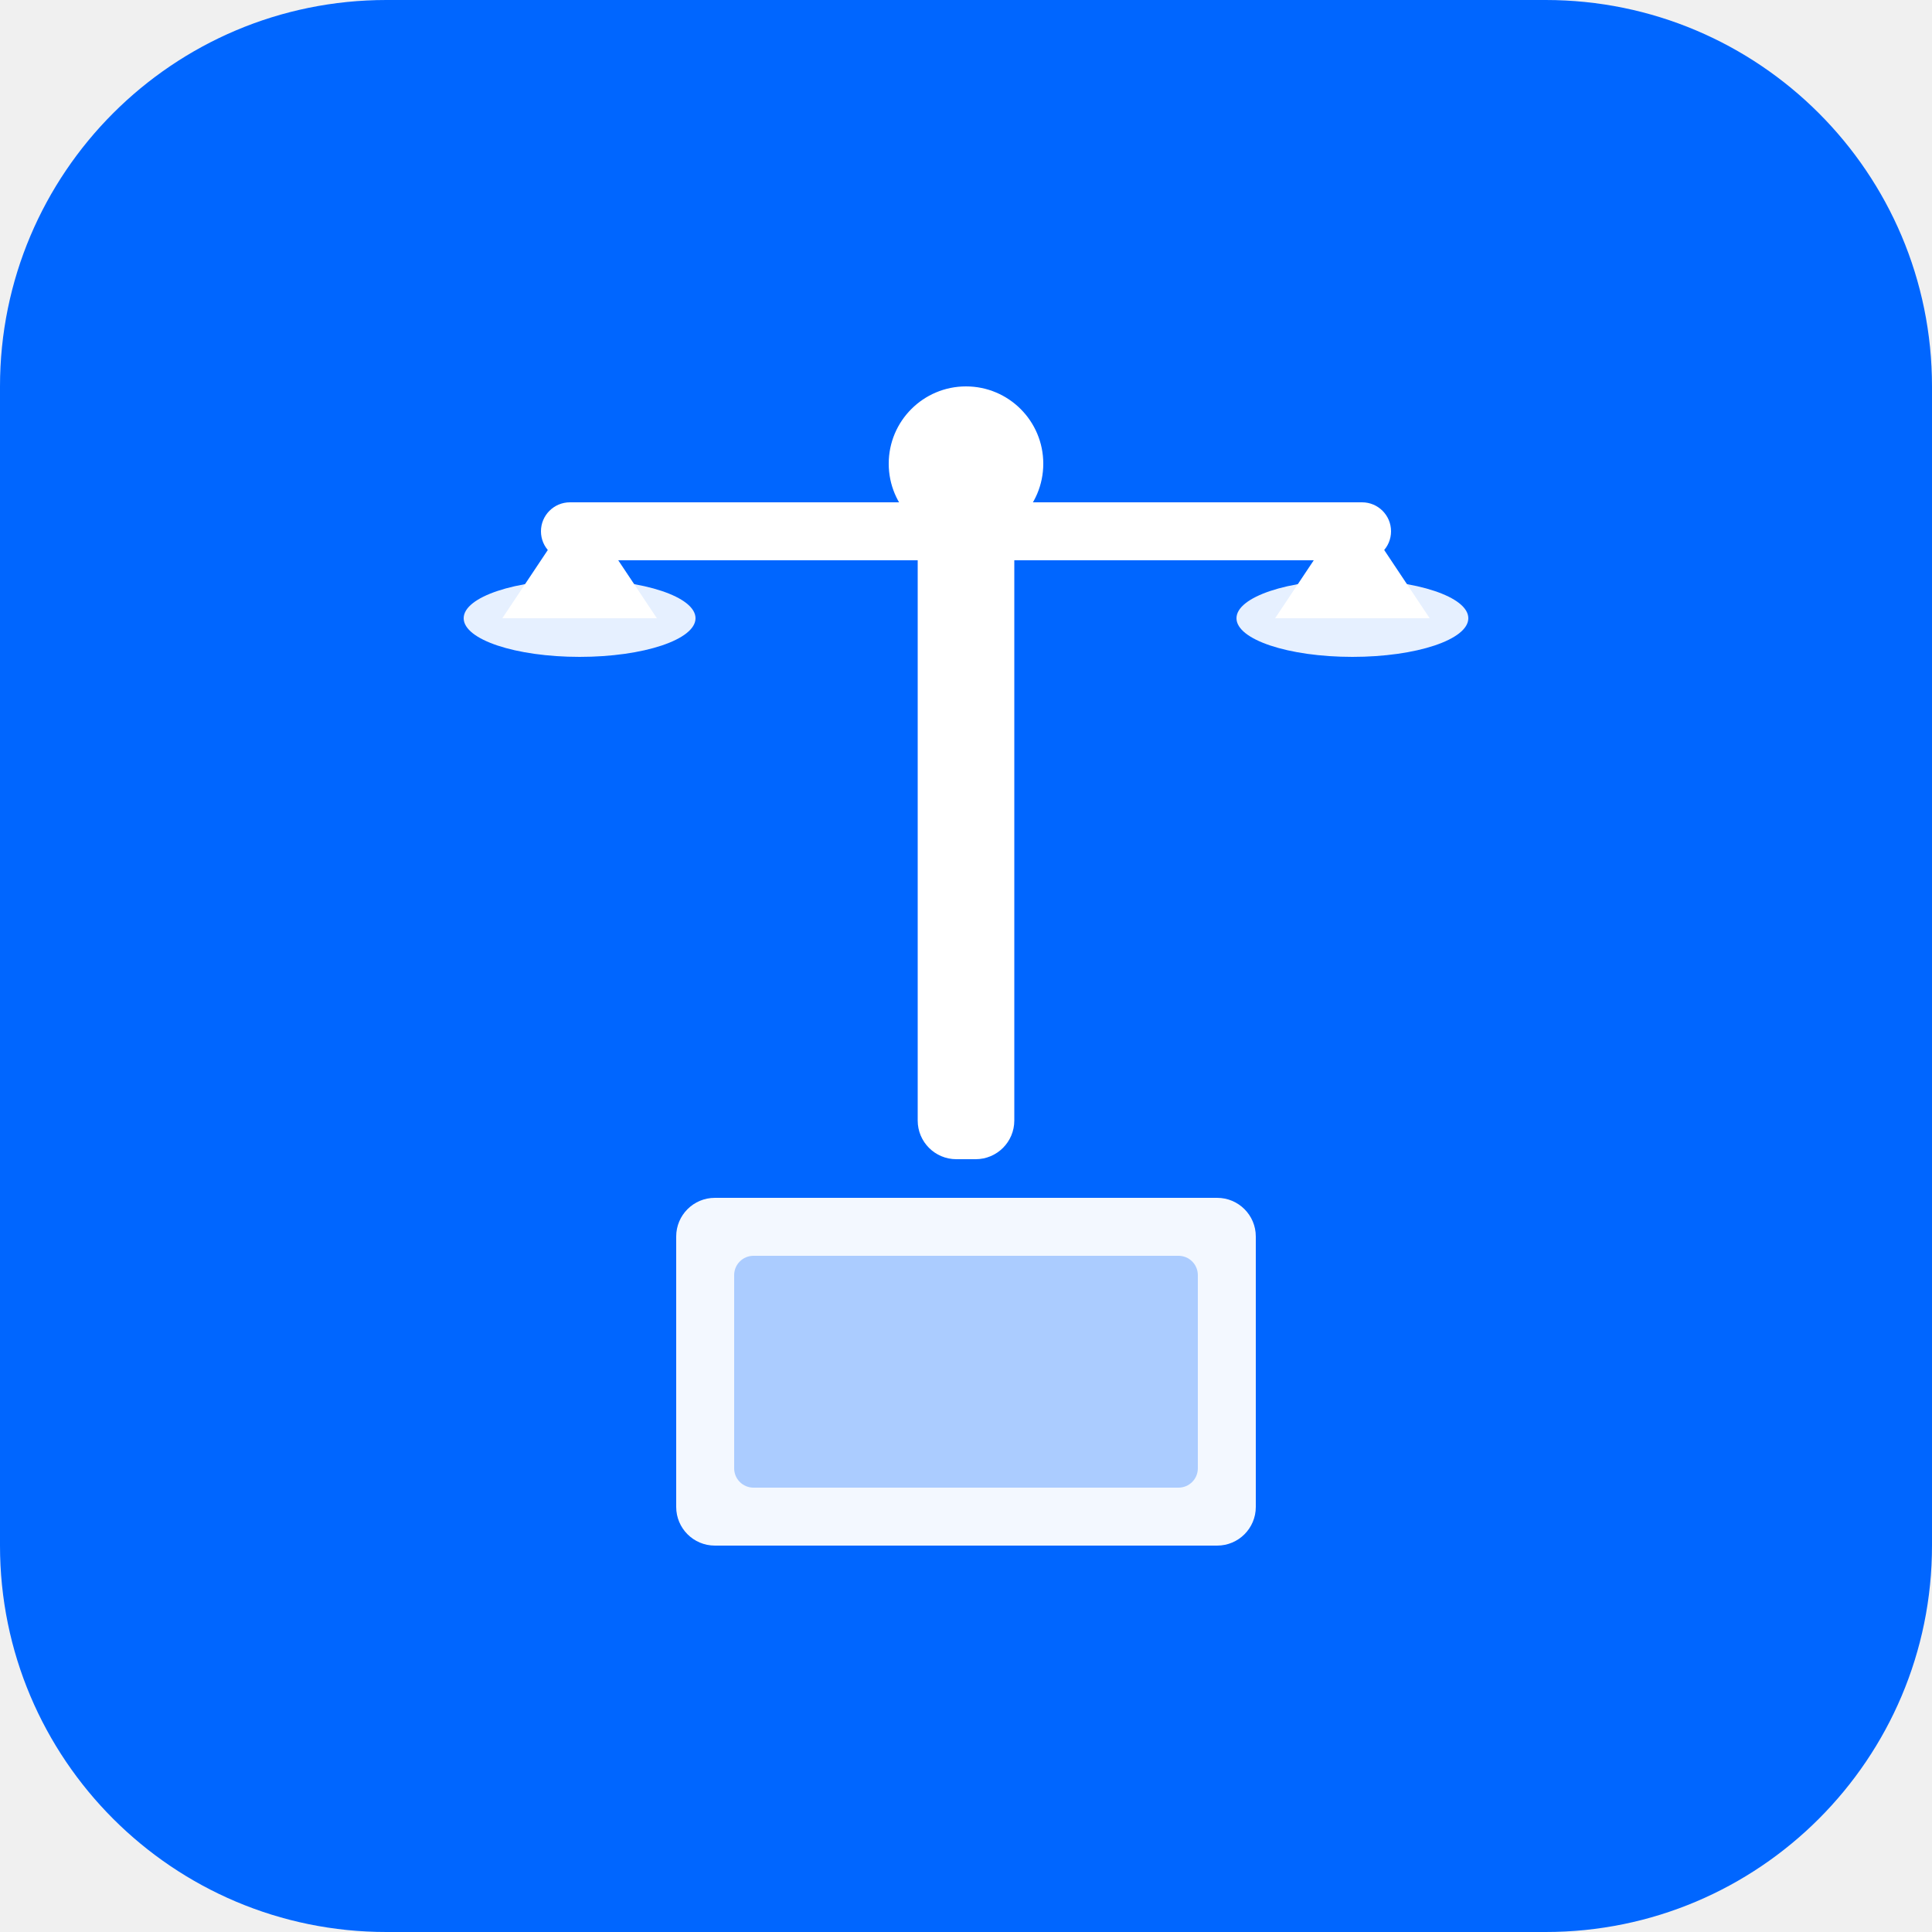
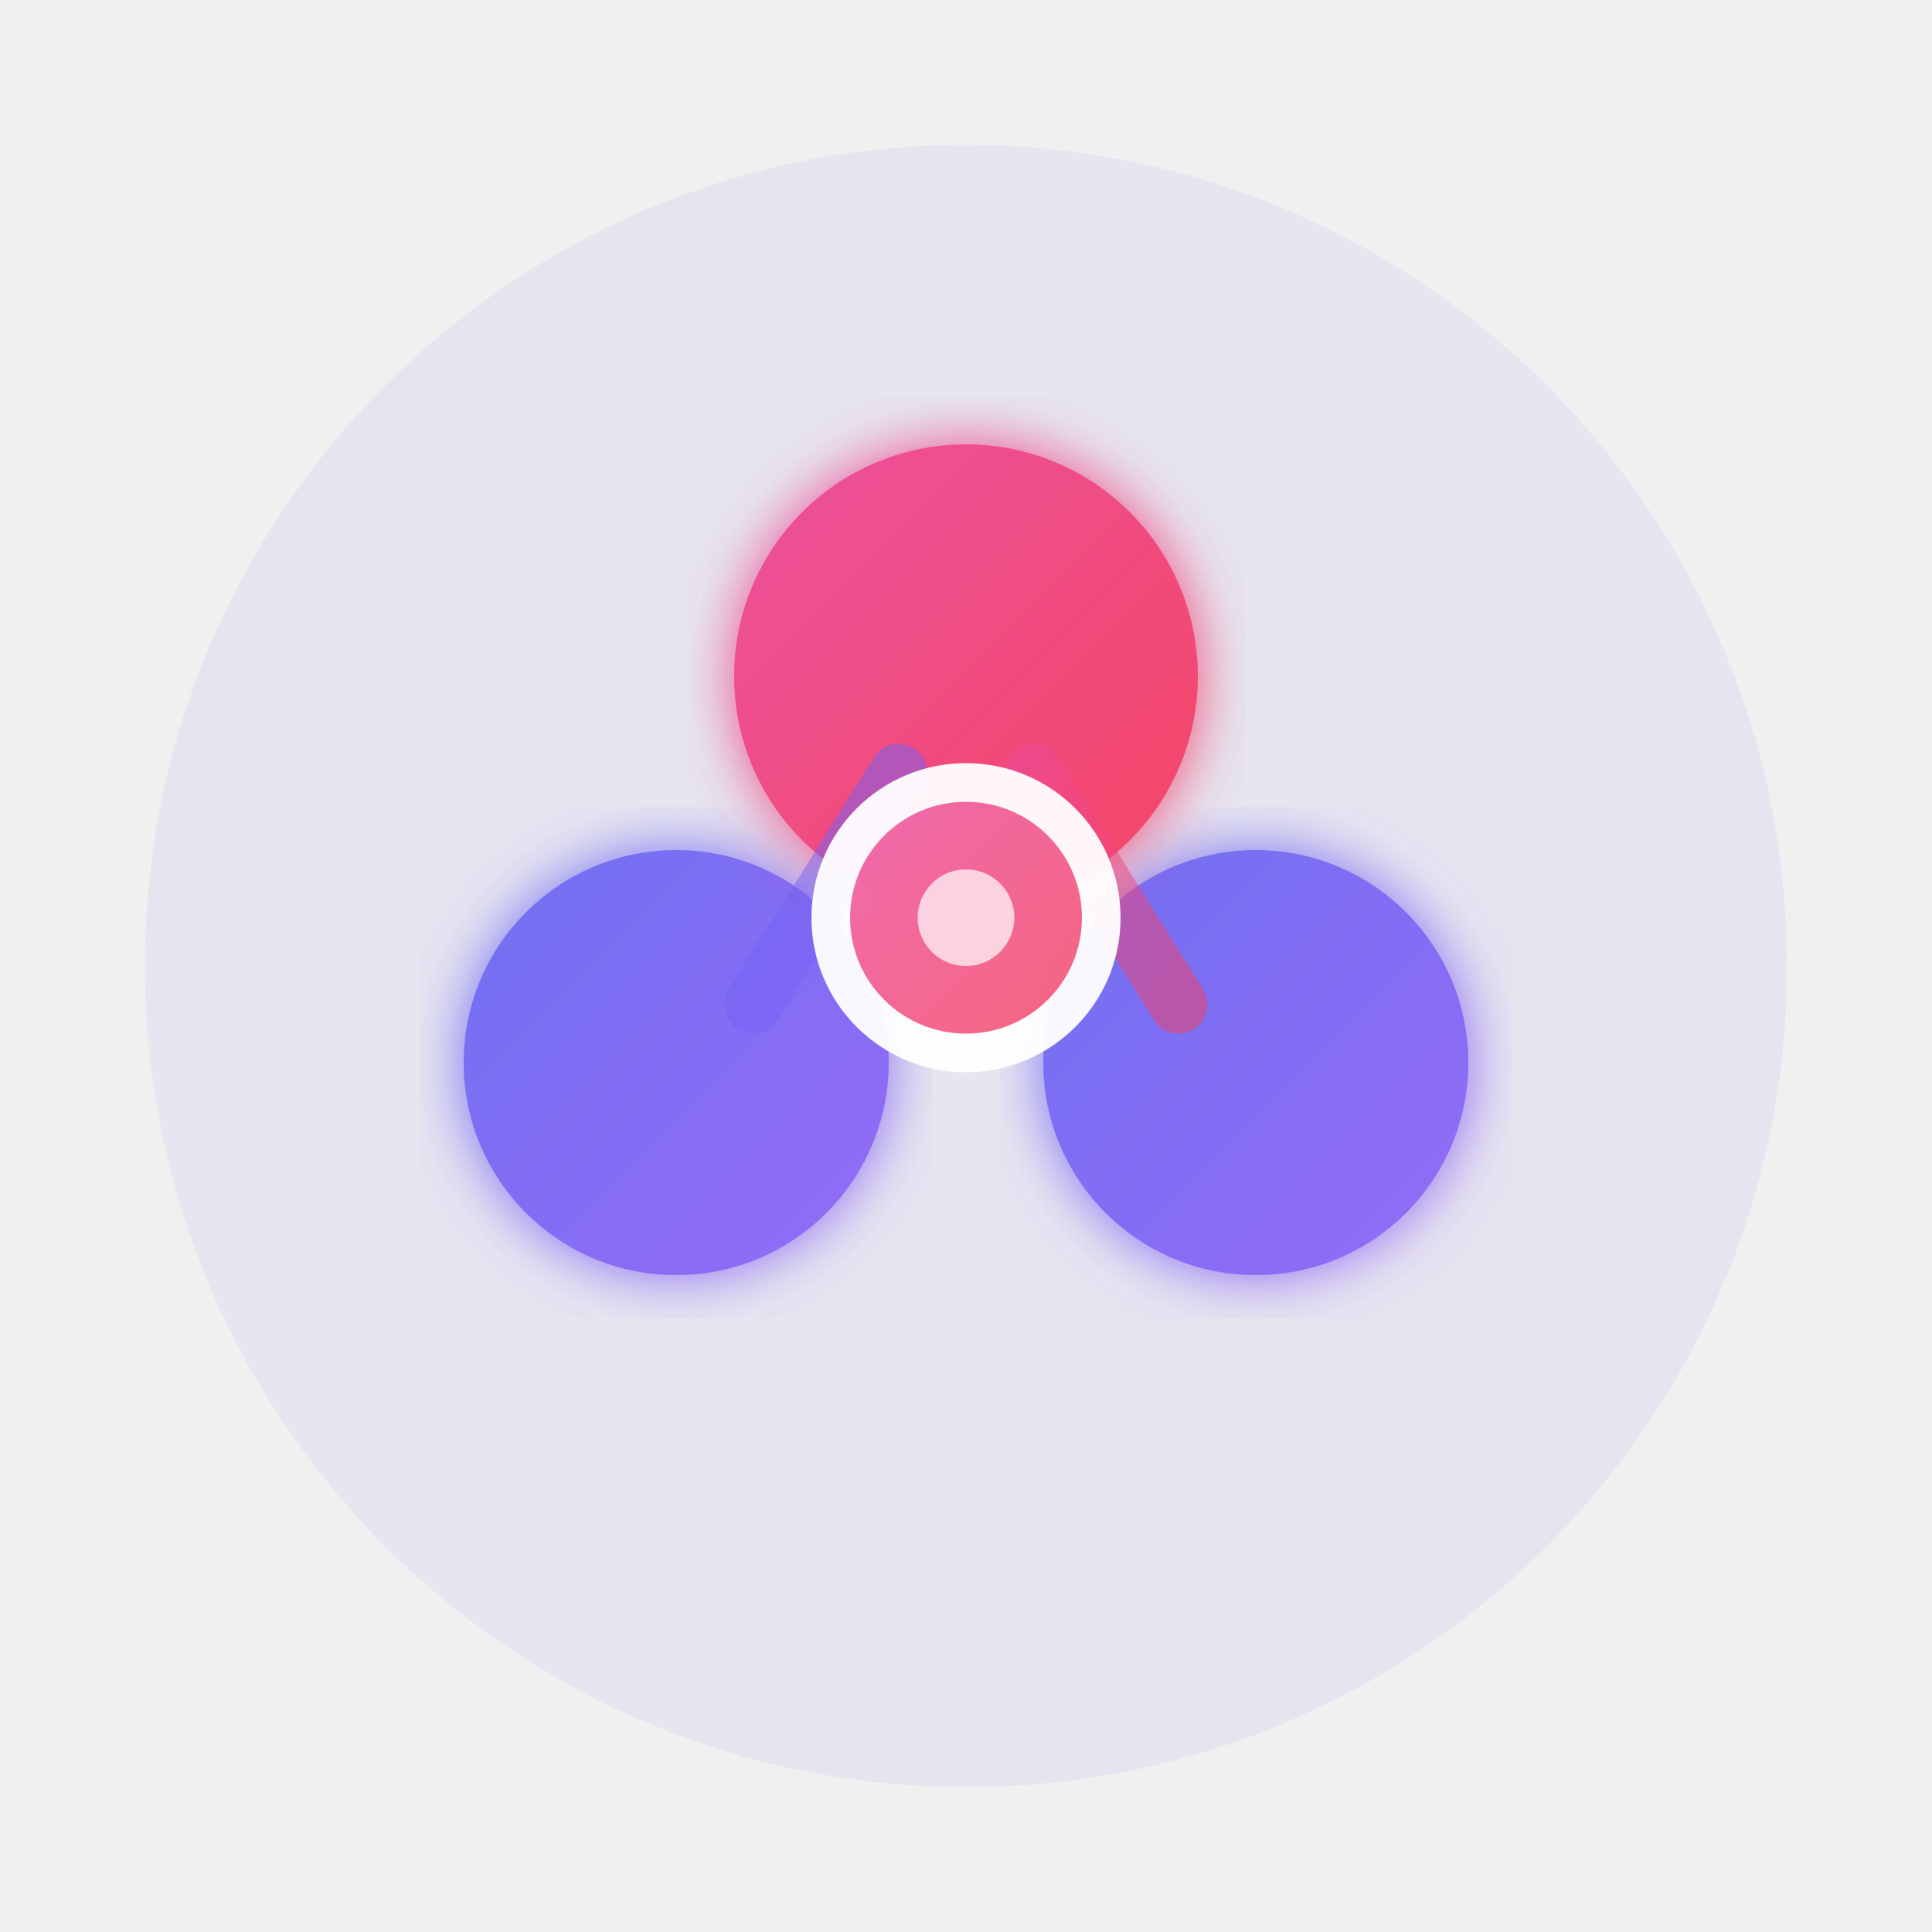
- <svg xmlns="http://www.w3.org/2000/svg" viewBox="0 0 100 100" width="100" height="100">
-   <rect width="100" height="100" rx="20" fill="#0066FF" />
-   <g transform="translate(50, 50)">
-     <rect x="-2.5" y="-25" width="5" height="35" rx="2" fill="#FFFFFF" />
-     <rect x="-22" y="-24" width="44" height="3" rx="1.5" fill="#FFFFFF" />
-     <path d="M -20 -24 L -24 -18 L -16 -18 Z" fill="#FFFFFF" />
-     <ellipse cx="-20" cy="-18" rx="6" ry="2" fill="#FFFFFF" opacity="0.9" />
-     <path d="M 20 -24 L 16 -18 L 24 -18 Z" fill="#FFFFFF" />
-     <ellipse cx="20" cy="-18" rx="6" ry="2" fill="#FFFFFF" opacity="0.9" />
-     <circle cx="0" cy="-26" r="4" fill="#FFFFFF" />
-     <rect x="-15" y="12" width="30" height="18" rx="2" fill="#FFFFFF" opacity="0.95" />
-     <rect x="-12" y="15" width="24" height="12" rx="1" fill="#0066FF" opacity="0.3" />
-   </g>
+ <svg xmlns="http://www.w3.org/2000/svg" viewBox="0 0 200 200" width="200" height="200">
+   <defs>
+     <linearGradient id="primaryGrad" x1="0%" y1="0%" x2="100%" y2="100%">
+       <stop offset="0%" style="stop-color:#6366f1;stop-opacity:1" />
+       <stop offset="100%" style="stop-color:#8b5cf6;stop-opacity:1" />
+     </linearGradient>
+     <linearGradient id="accentGrad" x1="0%" y1="0%" x2="100%" y2="100%">
+       <stop offset="0%" style="stop-color:#ec4899;stop-opacity:1" />
+       <stop offset="100%" style="stop-color:#f43f5e;stop-opacity:1" />
+     </linearGradient>
+     <filter id="glow">
+       <feGaussianBlur stdDeviation="3" result="coloredBlur" />
+       <feMerge>
+         <feMergeNode in="coloredBlur" />
+         <feMergeNode in="SourceGraphic" />
+       </feMerge>
+     </filter>
+   </defs>
+   <circle cx="100" cy="100" r="85" fill="url(#primaryGrad)" opacity="0.08" />
+   <circle cx="70" cy="110" r="22" fill="url(#primaryGrad)" opacity="0.9" filter="url(#glow)" />
+   <circle cx="130" cy="110" r="22" fill="url(#primaryGrad)" opacity="0.9" filter="url(#glow)" />
+   <circle cx="100" cy="70" r="24" fill="url(#accentGrad)" opacity="0.95" filter="url(#glow)" />
+   <line x1="78" y1="104" x2="93" y2="80" stroke="url(#primaryGrad)" stroke-width="6" stroke-linecap="round" opacity="0.5" />
+   <line x1="107" y1="80" x2="122" y2="104" stroke="url(#accentGrad)" stroke-width="6" stroke-linecap="round" opacity="0.5" />
+   <line x1="92" y1="110" x2="108" y2="110" stroke="url(#primaryGrad)" stroke-width="6" stroke-linecap="round" opacity="0.5" />
+   <circle cx="100" cy="95" r="16" fill="#ffffff" opacity="0.95" />
+   <circle cx="100" cy="95" r="12" fill="url(#accentGrad)" opacity="0.8" />
+   <circle cx="100" cy="95" r="5" fill="#ffffff" opacity="0.7" />
</svg>
